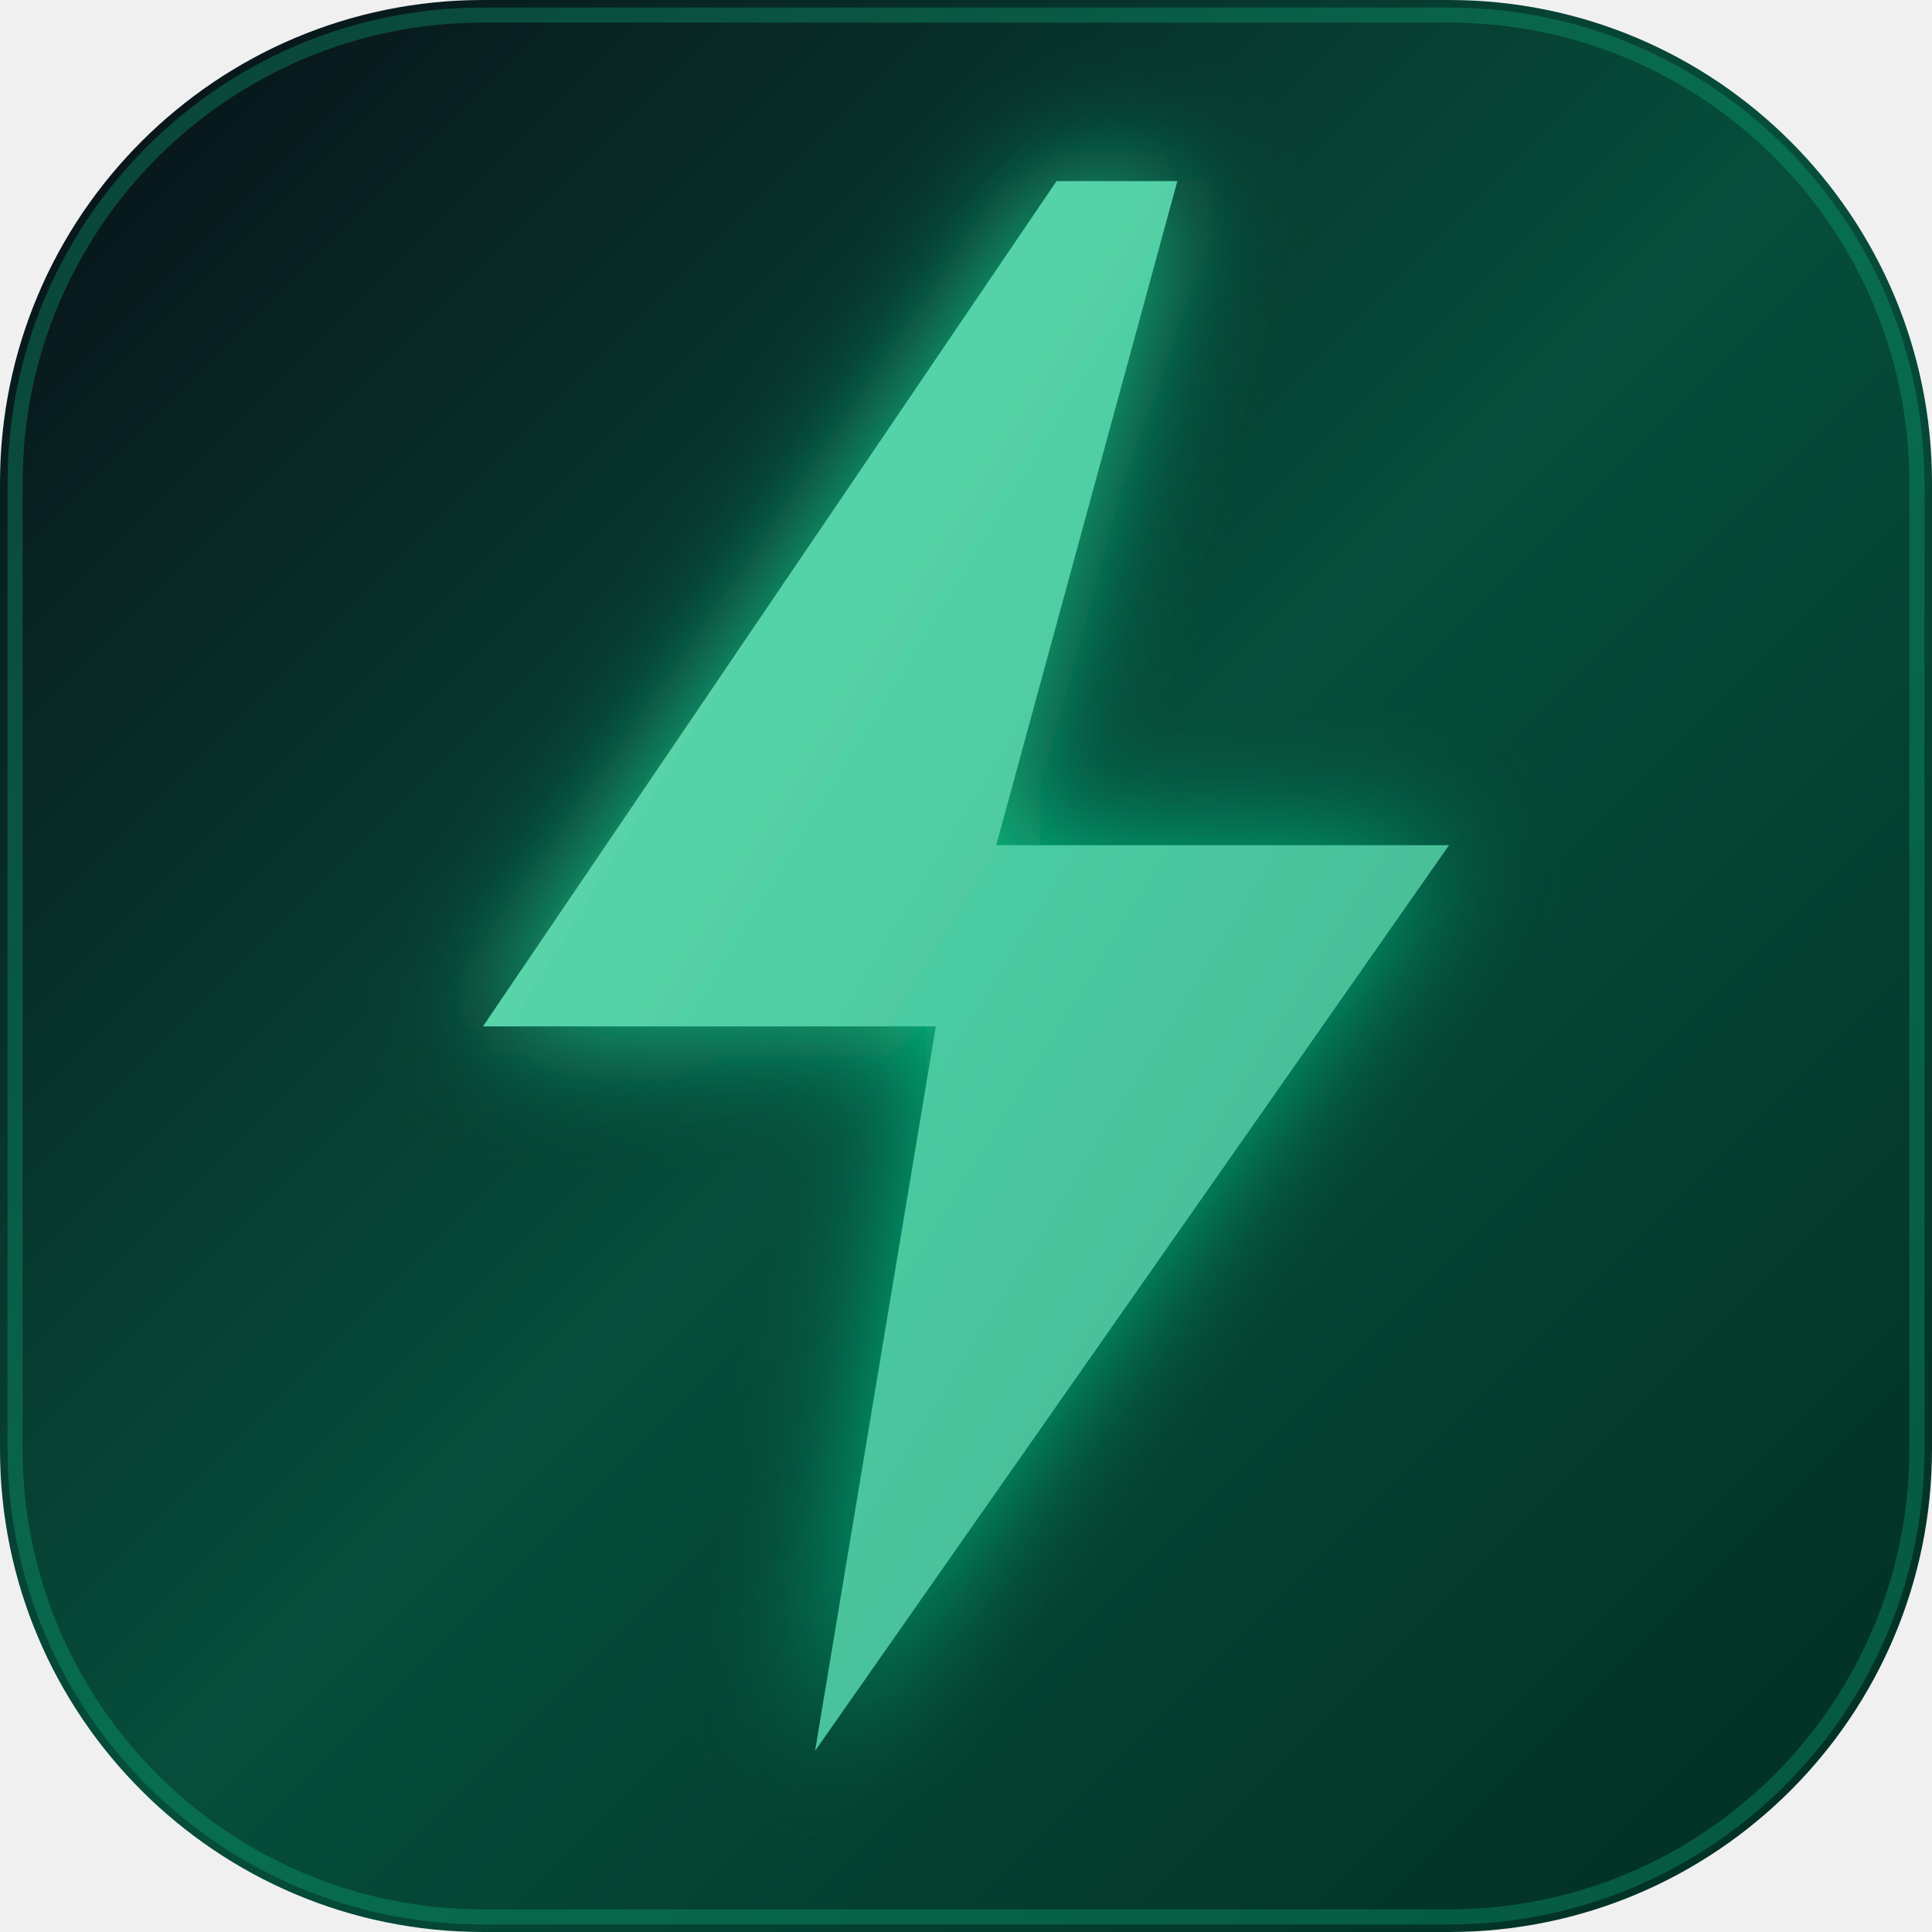
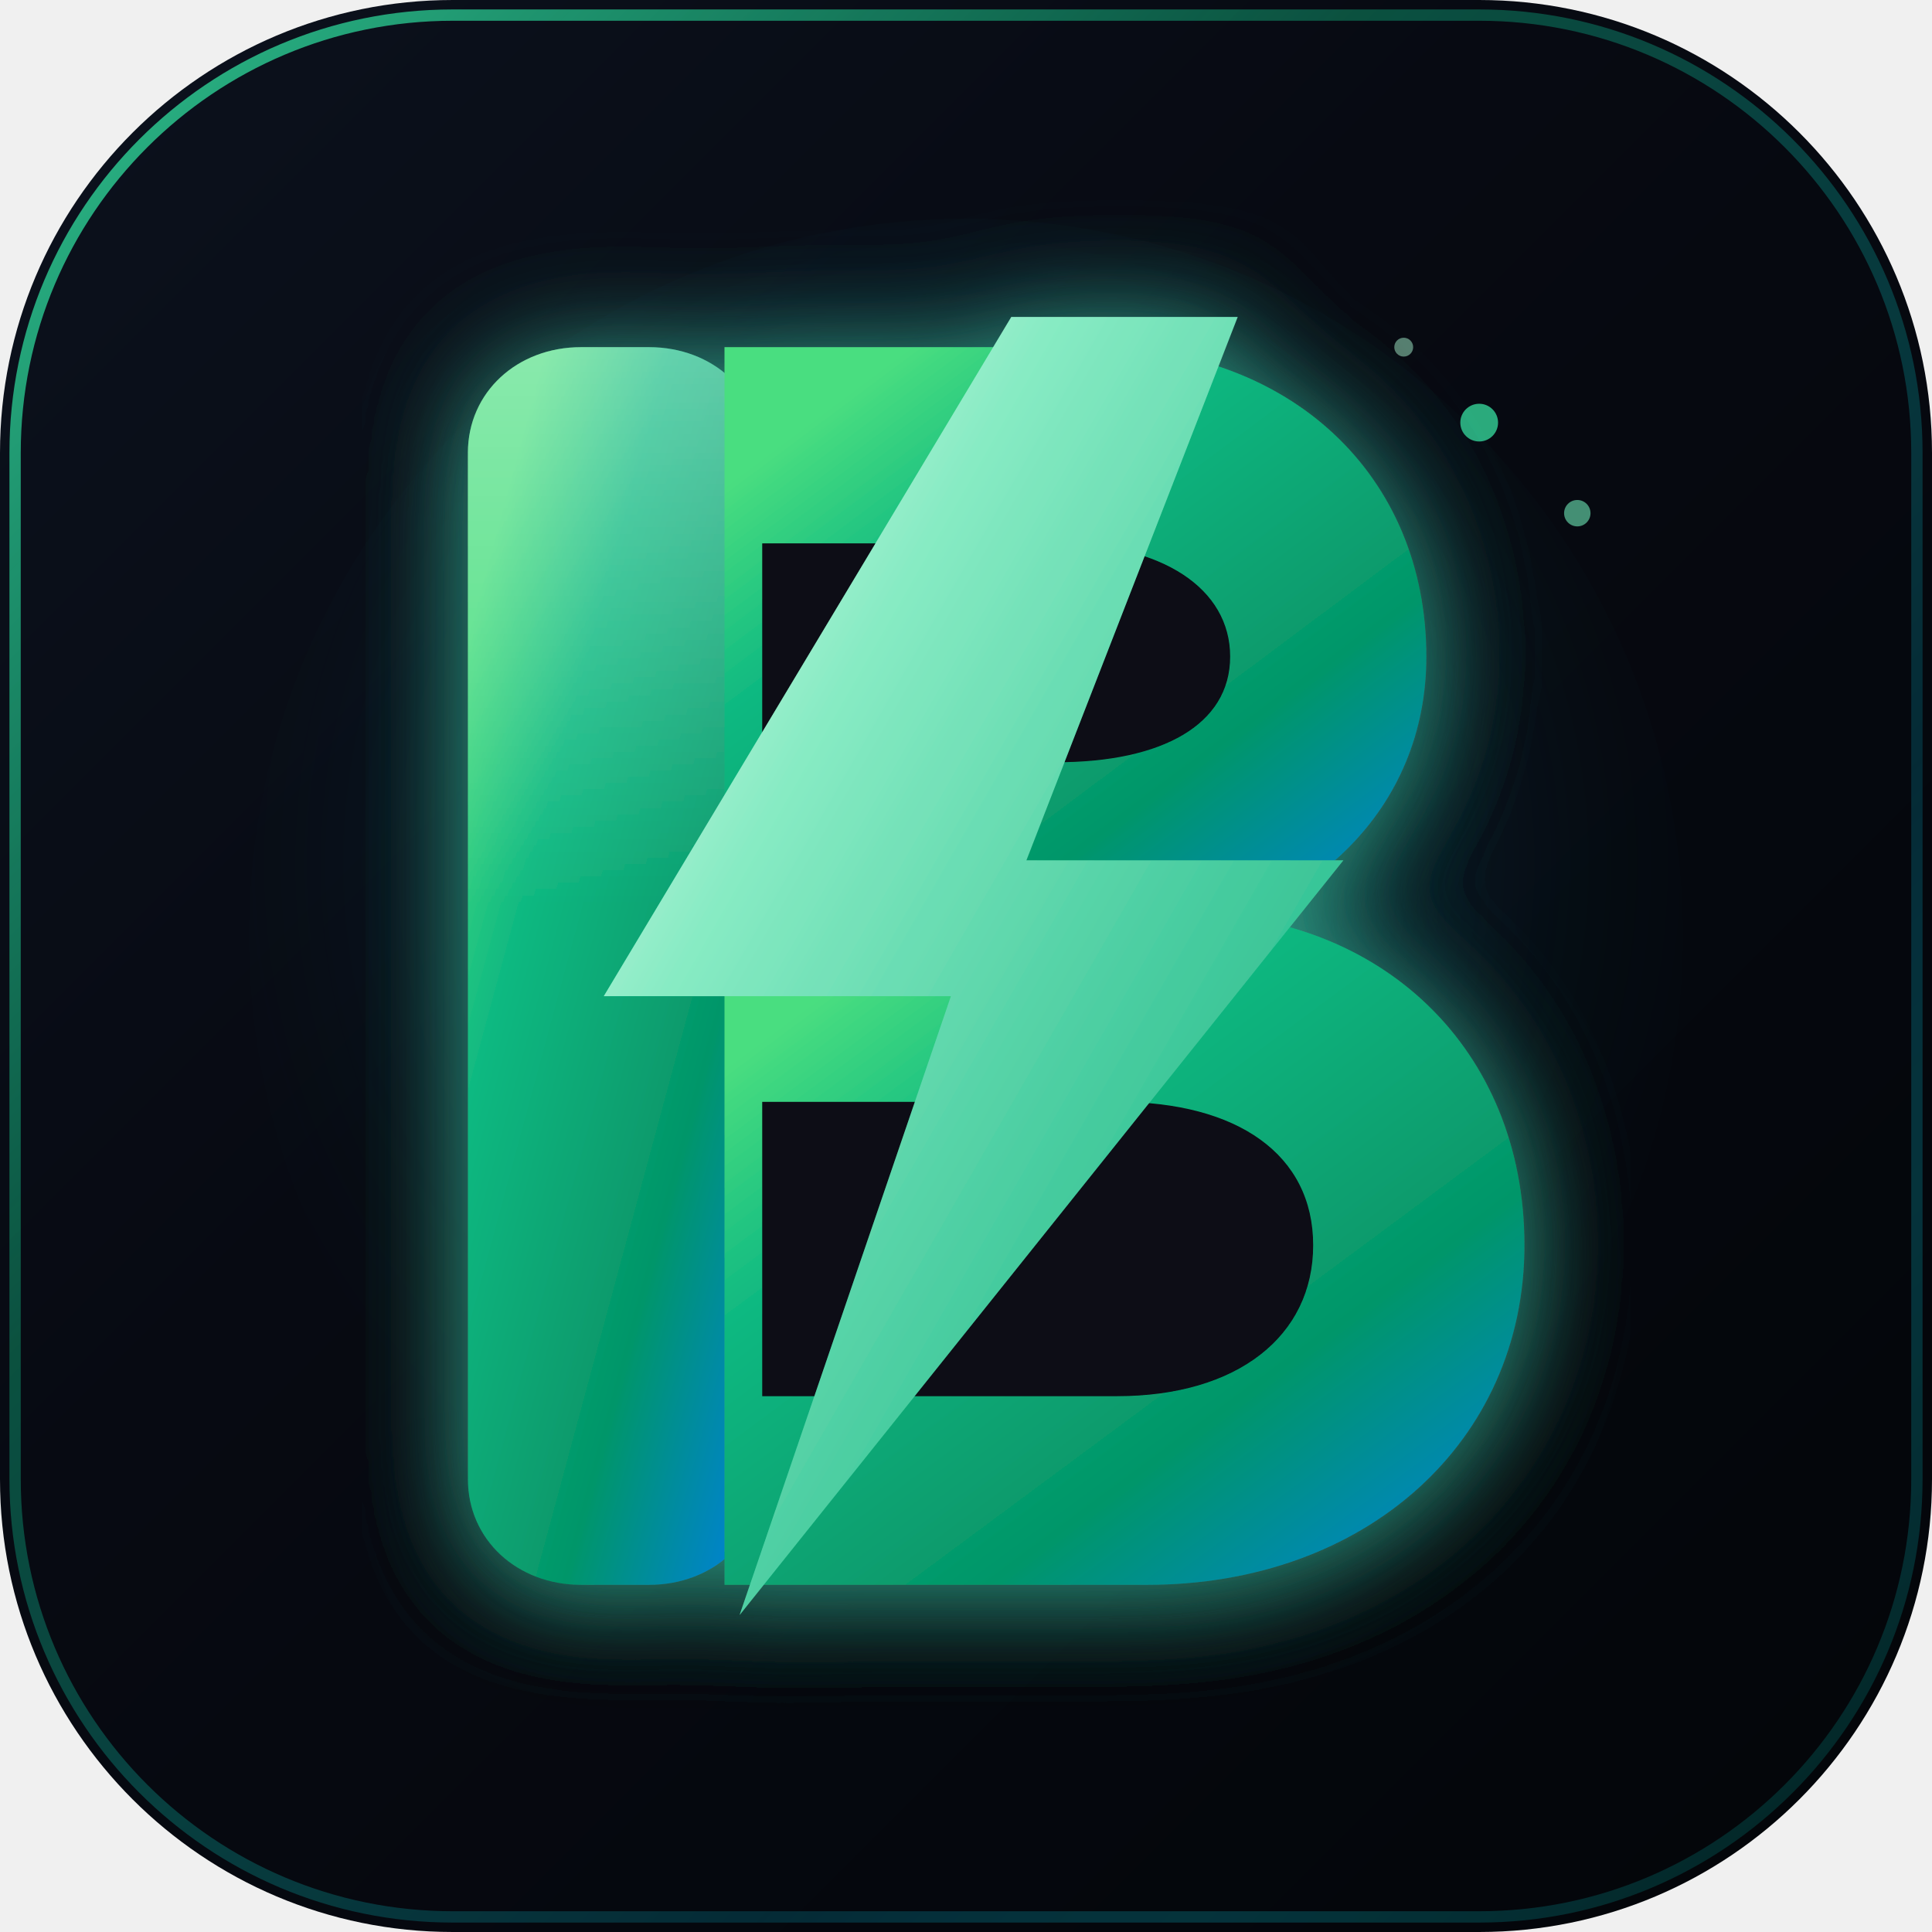
- <svg xmlns="http://www.w3.org/2000/svg" viewBox="0 0 512 512">
+ <svg xmlns="http://www.w3.org/2000/svg" viewBox="0 0 512 512" width="100%" height="100%">
  <defs>
-     <linearGradient id="bg" x1="0%" y1="0%" x2="100%" y2="100%">
-       <stop offset="0%" stop-color="#090d16" />
-       <stop offset="50%" stop-color="#064e3b" />
-       <stop offset="100%" stop-color="#022c22" />
+     <linearGradient id="bg-grad" x1="0%" y1="0%" x2="100%" y2="100%">
+       <stop offset="0%" stop-color="#0c121e" />
+       <stop offset="40%" stop-color="#070a12" />
+       <stop offset="100%" stop-color="#030509" />
    </linearGradient>
-     <linearGradient id="bolt" x1="0%" y1="0%" x2="100%" y2="100%">
-       <stop offset="0%" stop-color="#34d399" />
-       <stop offset="50%" stop-color="#10b981" />
-       <stop offset="100%" stop-color="#059669" />
+     <linearGradient id="rim-grad" x1="0%" y1="0%" x2="100%" y2="100%">
+       <stop offset="0%" stop-color="#34d399" stop-opacity="0.9" />
+       <stop offset="35%" stop-color="#10b981" stop-opacity="0.4" />
+       <stop offset="70%" stop-color="#06b6d4" stop-opacity="0.2" />
+       <stop offset="100%" stop-color="#022c22" stop-opacity="0.6" />
    </linearGradient>
-     <filter id="glow" x="-20%" y="-20%" width="140%" height="140%">
-       <feGaussianBlur stdDeviation="16" result="blur" />
-       <feComposite in="SourceGraphic" in2="blur" operator="over" />
+     <linearGradient id="brand-grad" x1="15%" y1="10%" x2="90%" y2="95%">
+       <stop offset="0%" stop-color="#4ade80" />
+       <stop offset="25%" stop-color="#10b981" />
+       <stop offset="70%" stop-color="#059669" />
+       <stop offset="100%" stop-color="#0284c7" />
+     </linearGradient>
+     <linearGradient id="bolt-grad" x1="0%" y1="0%" x2="100%" y2="100%">
+       <stop offset="0%" stop-color="#f0fdf4" />
+       <stop offset="30%" stop-color="#6ee7b7" />
+       <stop offset="70%" stop-color="#10b981" />
+       <stop offset="100%" stop-color="#06b6d4" />
+     </linearGradient>
+     <linearGradient id="gloss-grad" x1="50%" y1="0%" x2="50%" y2="100%">
+       <stop offset="0%" stop-color="#ffffff" stop-opacity="0.35" />
+       <stop offset="100%" stop-color="#ffffff" stop-opacity="0" />
+     </linearGradient>
+     <radialGradient id="radial-glow" cx="50%" cy="45%" r="55%">
+       <stop offset="0%" stop-color="#10b981" stop-opacity="0.32" />
+       <stop offset="50%" stop-color="#06b6d4" stop-opacity="0.12" />
+       <stop offset="100%" stop-color="#090d16" stop-opacity="0" />
+     </radialGradient>
+     <filter id="neon-glow" x="-20%" y="-20%" width="140%" height="140%">
+       <feGaussianBlur stdDeviation="14" result="blur" />
+       <feColorMatrix type="matrix" values="0 0 0 0 0.06   0 0 0 0 0.72   0 0 0 0 0.5   0 0 0 0.5 0" />
+       <feMerge>
+         <feMergeNode />
+         <feMergeNode in="SourceGraphic" />
+       </feMerge>
+     </filter>
+     <filter id="soft-shadow" x="-10%" y="-10%" width="120%" height="120%">
+       <feDropShadow dx="0" dy="8" stdDeviation="12" flood-color="#000000" flood-opacity="0.65" />
    </filter>
  </defs>
-   <rect width="512" height="512" rx="128" fill="url(#bg)" />
-   <rect width="504" height="504" x="4" y="4" rx="124" fill="none" stroke="#10b981" stroke-opacity="0.3" stroke-width="4" />
-   <path d="M280 48L128 272h120l-32 192 168-240H264l48-176z" fill="url(#bolt)" filter="url(#glow)" />
-   <path d="M280 48L128 272h120l-32 192 168-240H264l48-176z" fill="#ffffff" fill-opacity="0.25" />
+   <rect width="512" height="512" rx="120" fill="url(#bg-grad)" />
+   <circle cx="256" cy="248" r="190" fill="url(#radial-glow)" />
+   <rect width="504" height="504" x="4" y="4" rx="116" fill="none" stroke="url(#rim-grad)" stroke-width="3" />
+   <circle cx="392" cy="112" r="5" fill="#34d399" opacity="0.8" />
+   <circle cx="418" cy="136" r="3.5" fill="#6ee7b7" opacity="0.6" />
+   <circle cx="372" cy="92" r="2.5" fill="#a7f3d0" opacity="0.5" />
+   <g filter="url(#soft-shadow)">
+     <g filter="url(#neon-glow)">
+       <path d="M124 120 C124 104, 137 92, 154 92 L172 92 C189 92, 202 104, 202 120 L202 392 C202 408, 189 420, 172 420 L154 420 C137 420, 124 408, 124 392 Z" fill="url(#brand-grad)" />
+       <path d="M124 120 C124 104, 137 92, 154 92 L172 92 C189 92, 202 104, 202 120 L202 240 L124 240 Z" fill="url(#gloss-grad)" />
+       <path d="M192 92 L290 92 C342 92, 378 126, 378 174 C378 214, 348 244, 302 250 L192 250 Z" fill="url(#brand-grad)" />
+       <path d="M202 144 L280 144 C308 144, 326 156, 326 174 C326 192, 308 202, 280 202 L202 202 Z" fill="#070a12" />
+       <path d="M192 242 L314 242 C366 242, 404 278, 404 330 C404 382, 362 420, 304 420 L192 420 Z" fill="url(#brand-grad)" />
+       <path d="M202 292 L296 292 C328 292, 348 306, 348 330 C348 354, 328 370, 296 370 L202 370 Z" fill="#070a12" />
+       <path d="M268 84 L160 264 L252 264 L196 428 L356 228 L272 228 L328 84 Z" fill="url(#bolt-grad)" />
+     </g>
+     <path d="M268 84 L160 264 L252 264 L196 428 L356 228 L272 228 L328 84 Z" fill="#ffffff" fill-opacity="0.18" />
+   </g>
</svg>
